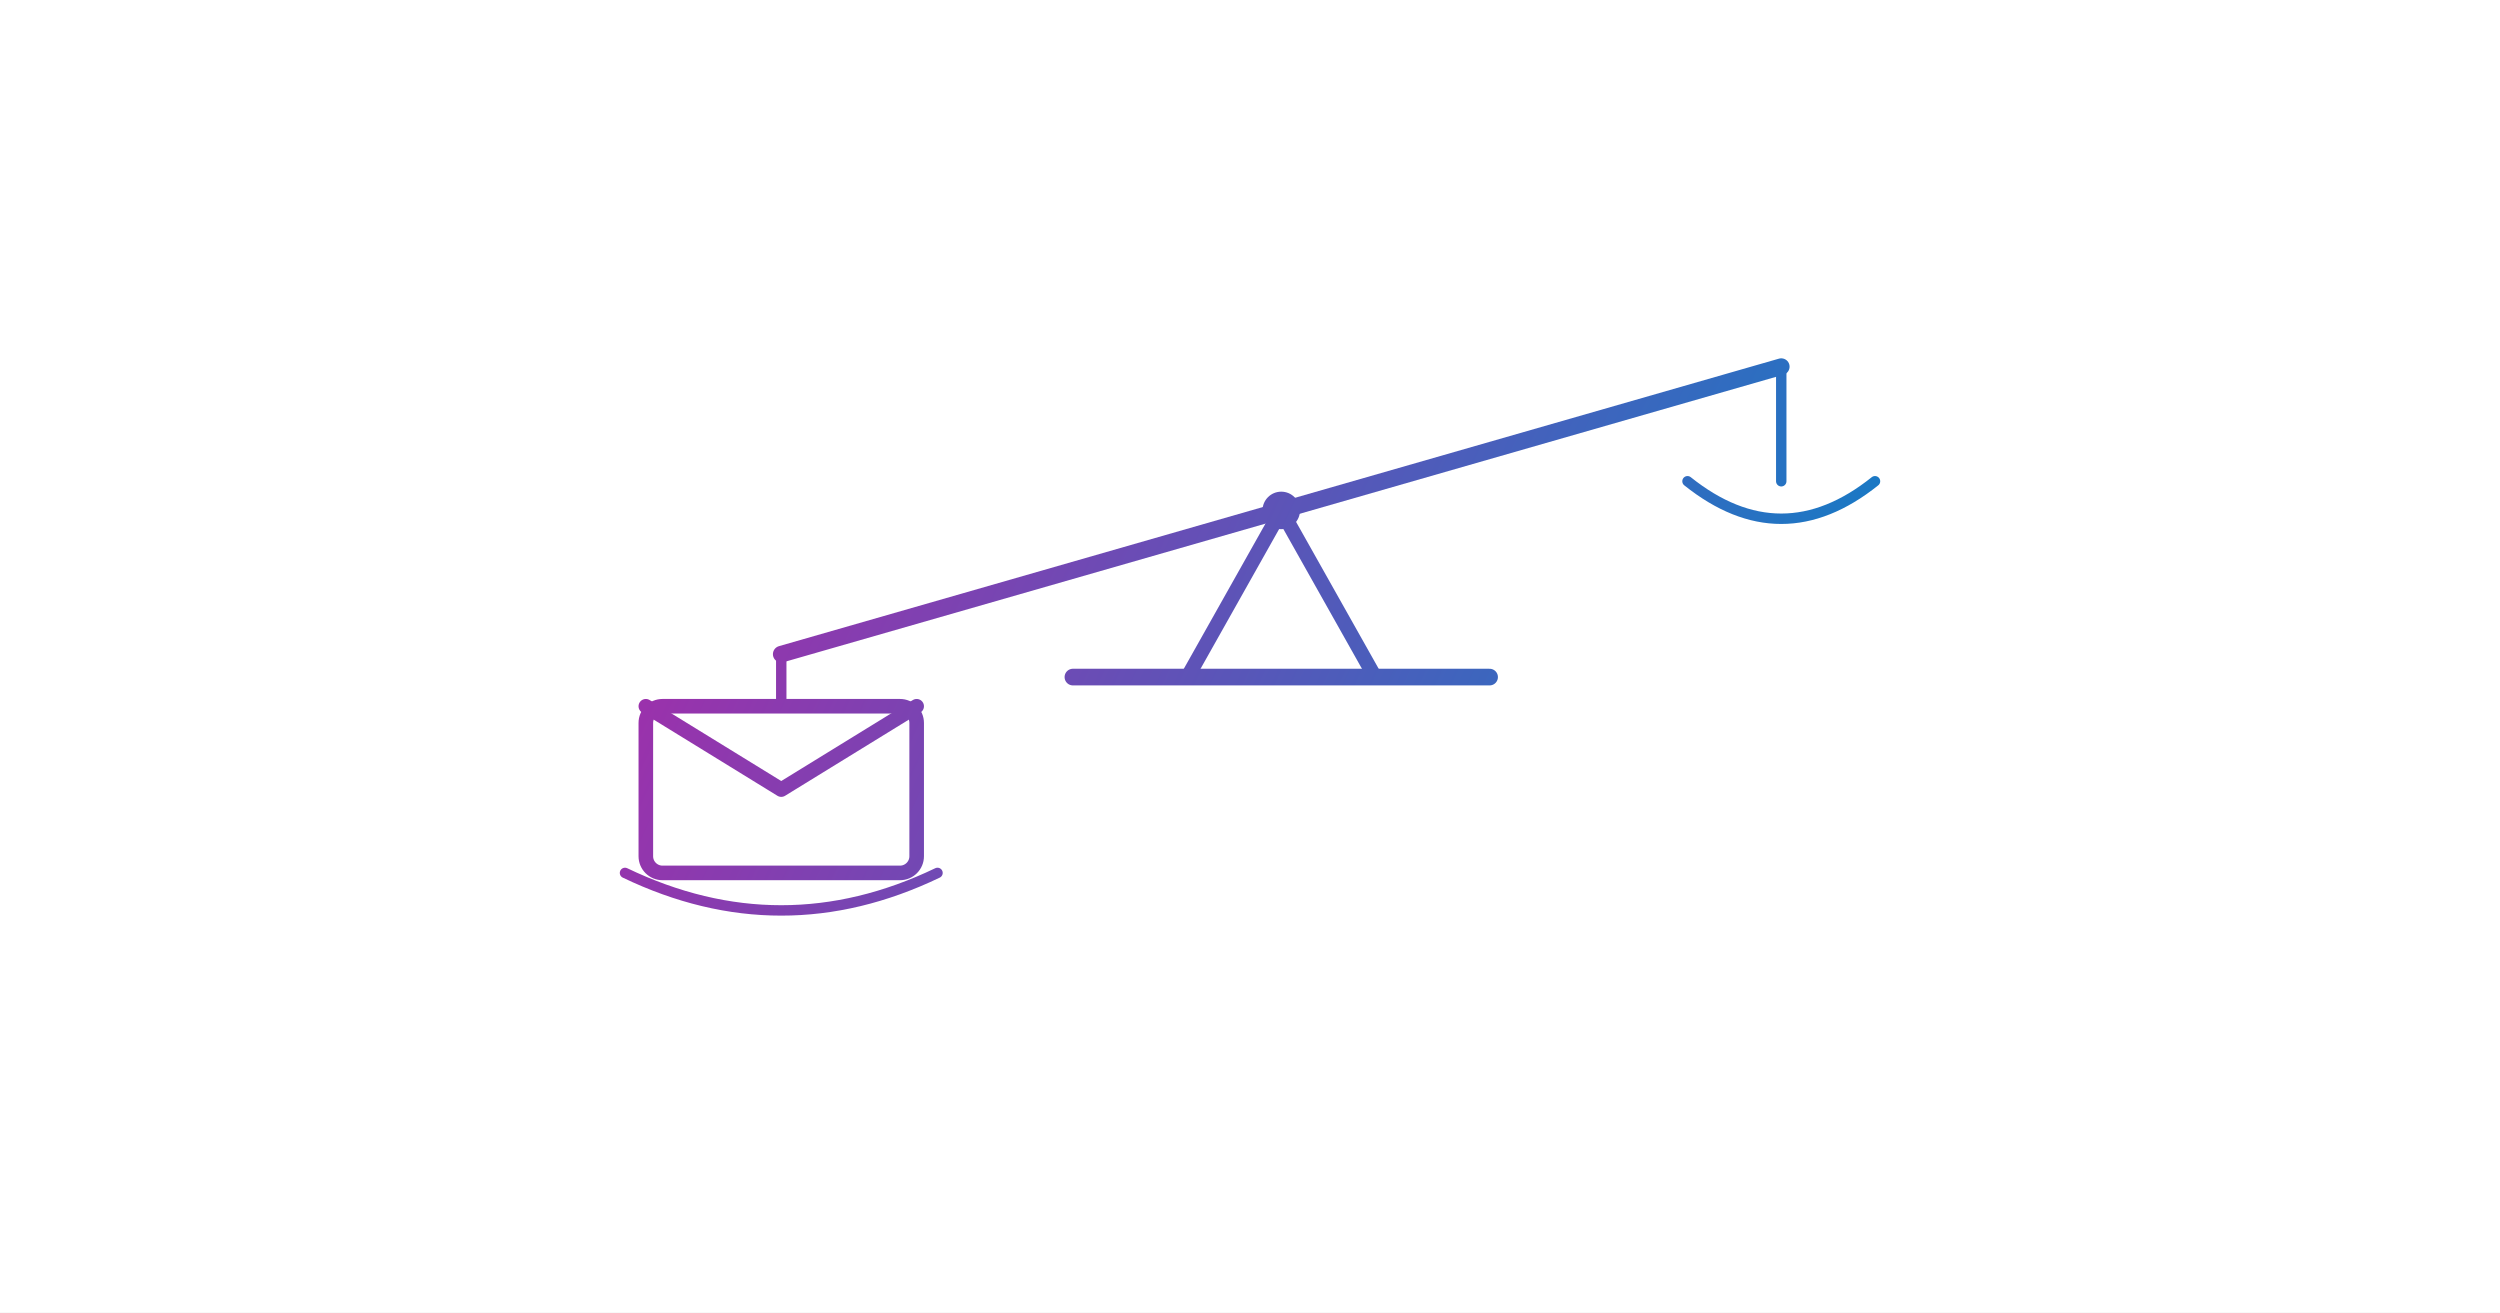
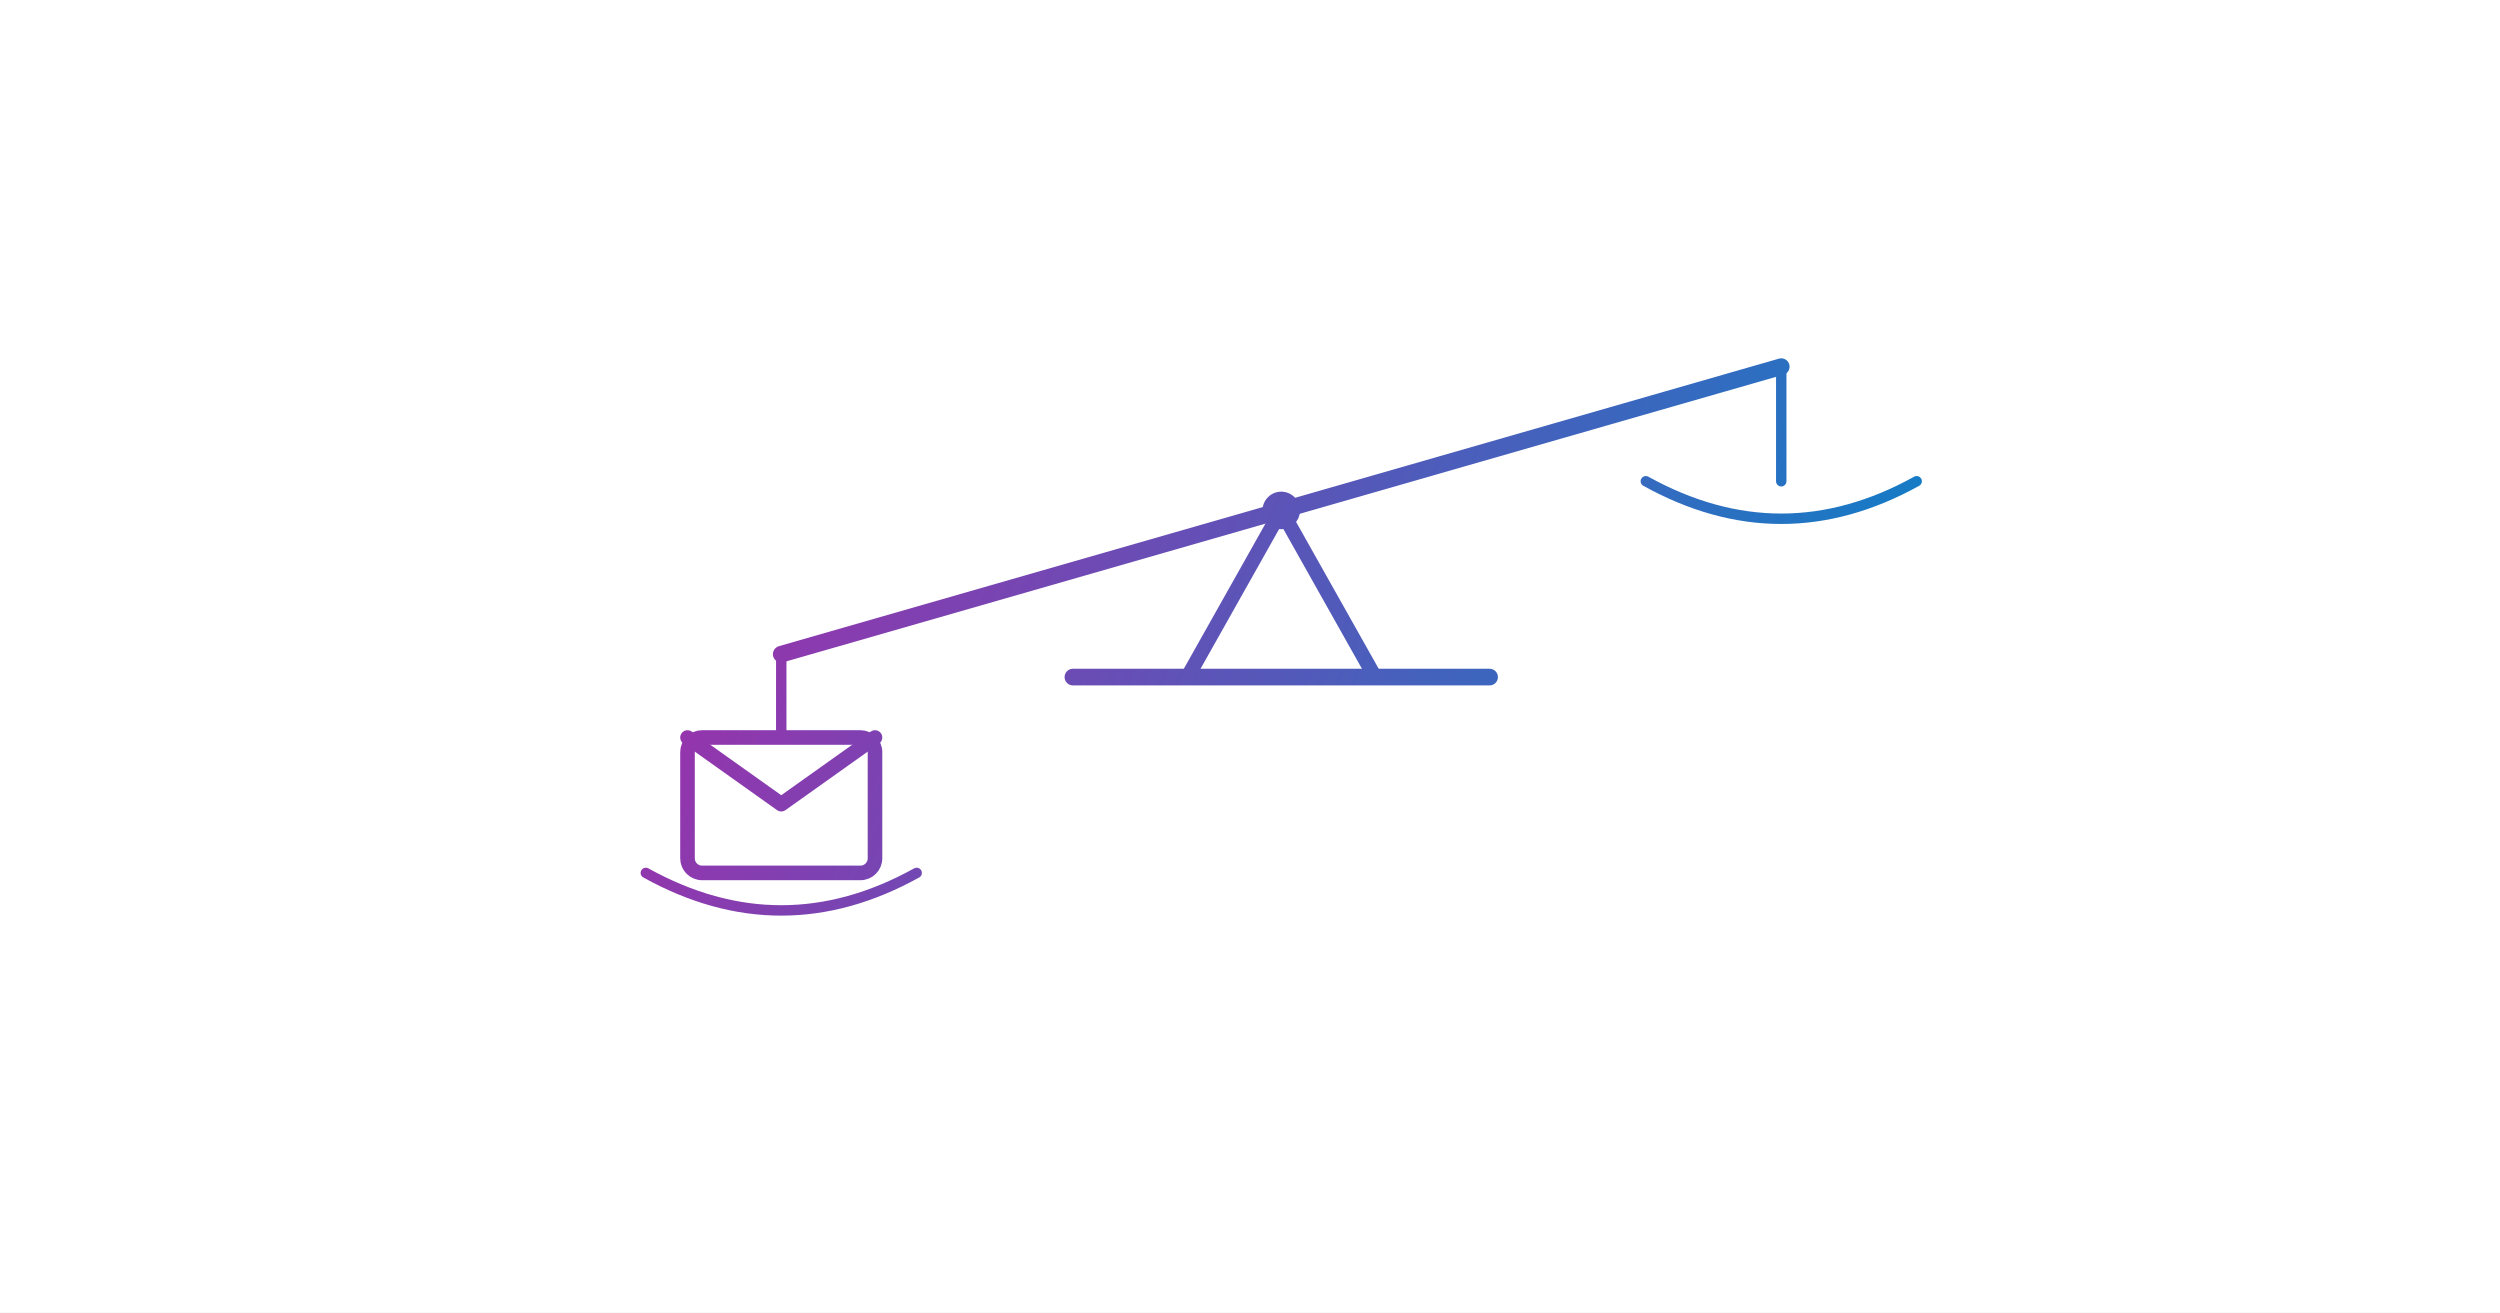
<svg xmlns="http://www.w3.org/2000/svg" width="1200" height="630" viewBox="0 0 1200 630">
  <rect width="1200" height="630" fill="#FFFFFF" />
  <defs>
    <linearGradient id="gradNewsletterThumb" gradientUnits="userSpaceOnUse" x1="280" y1="170" x2="910" y2="460">
      <stop offset="0%" style="stop-color:#b324a7" />
      <stop offset="100%" style="stop-color:#0087c9" />
    </linearGradient>
  </defs>
  <g>
    <line x1="515" y1="325" x2="715" y2="325" stroke="url(#gradNewsletterThumb)" stroke-width="8" stroke-linecap="round" />
    <polygon points="615,245 570,325 660,325" fill="none" stroke="url(#gradNewsletterThumb)" stroke-width="7" stroke-linejoin="round" />
    <line x1="375" y1="314" x2="855" y2="176" stroke="url(#gradNewsletterThumb)" stroke-width="8" stroke-linecap="round" />
    <circle cx="615" cy="245" r="9" fill="url(#gradNewsletterThumb)" />
-     <line x1="375" y1="314" x2="375" y2="339" stroke="url(#gradNewsletterThumb)" stroke-width="5" stroke-linecap="round" />
-     <path d="M300,419 Q375,455 450,419" fill="none" stroke="url(#gradNewsletterThumb)" stroke-width="5" stroke-linecap="round" />
+     <line x1="375" y1="314" x2="375" y2="354" stroke="url(#gradNewsletterThumb)" stroke-width="5" stroke-linecap="round" />
+     <path d="M310,419 Q375,455 440,419" fill="none" stroke="url(#gradNewsletterThumb)" stroke-width="5" stroke-linecap="round" />
    <line x1="855" y1="176" x2="855" y2="231" stroke="url(#gradNewsletterThumb)" stroke-width="5" stroke-linecap="round" />
-     <path d="M810,231 Q855,267 900,231" fill="none" stroke="url(#gradNewsletterThumb)" stroke-width="5" stroke-linecap="round" />
-     <rect x="310" y="339" width="130" height="80" rx="8" fill="#FFFFFF" stroke="url(#gradNewsletterThumb)" stroke-width="7" />
-     <polyline points="310,339 375,379 440,339" fill="none" stroke="url(#gradNewsletterThumb)" stroke-width="7" stroke-linejoin="round" stroke-linecap="round" />
+     <path d="M790,231 Q855,267 920,231" fill="none" stroke="url(#gradNewsletterThumb)" stroke-width="5" stroke-linecap="round" />
+     <rect x="330" y="354" width="90" height="65" rx="7" fill="#FFFFFF" stroke="url(#gradNewsletterThumb)" stroke-width="7" />
+     <polyline points="330,354 375,386 420,354" fill="none" stroke="url(#gradNewsletterThumb)" stroke-width="7" stroke-linejoin="round" stroke-linecap="round" />
  </g>
</svg>
